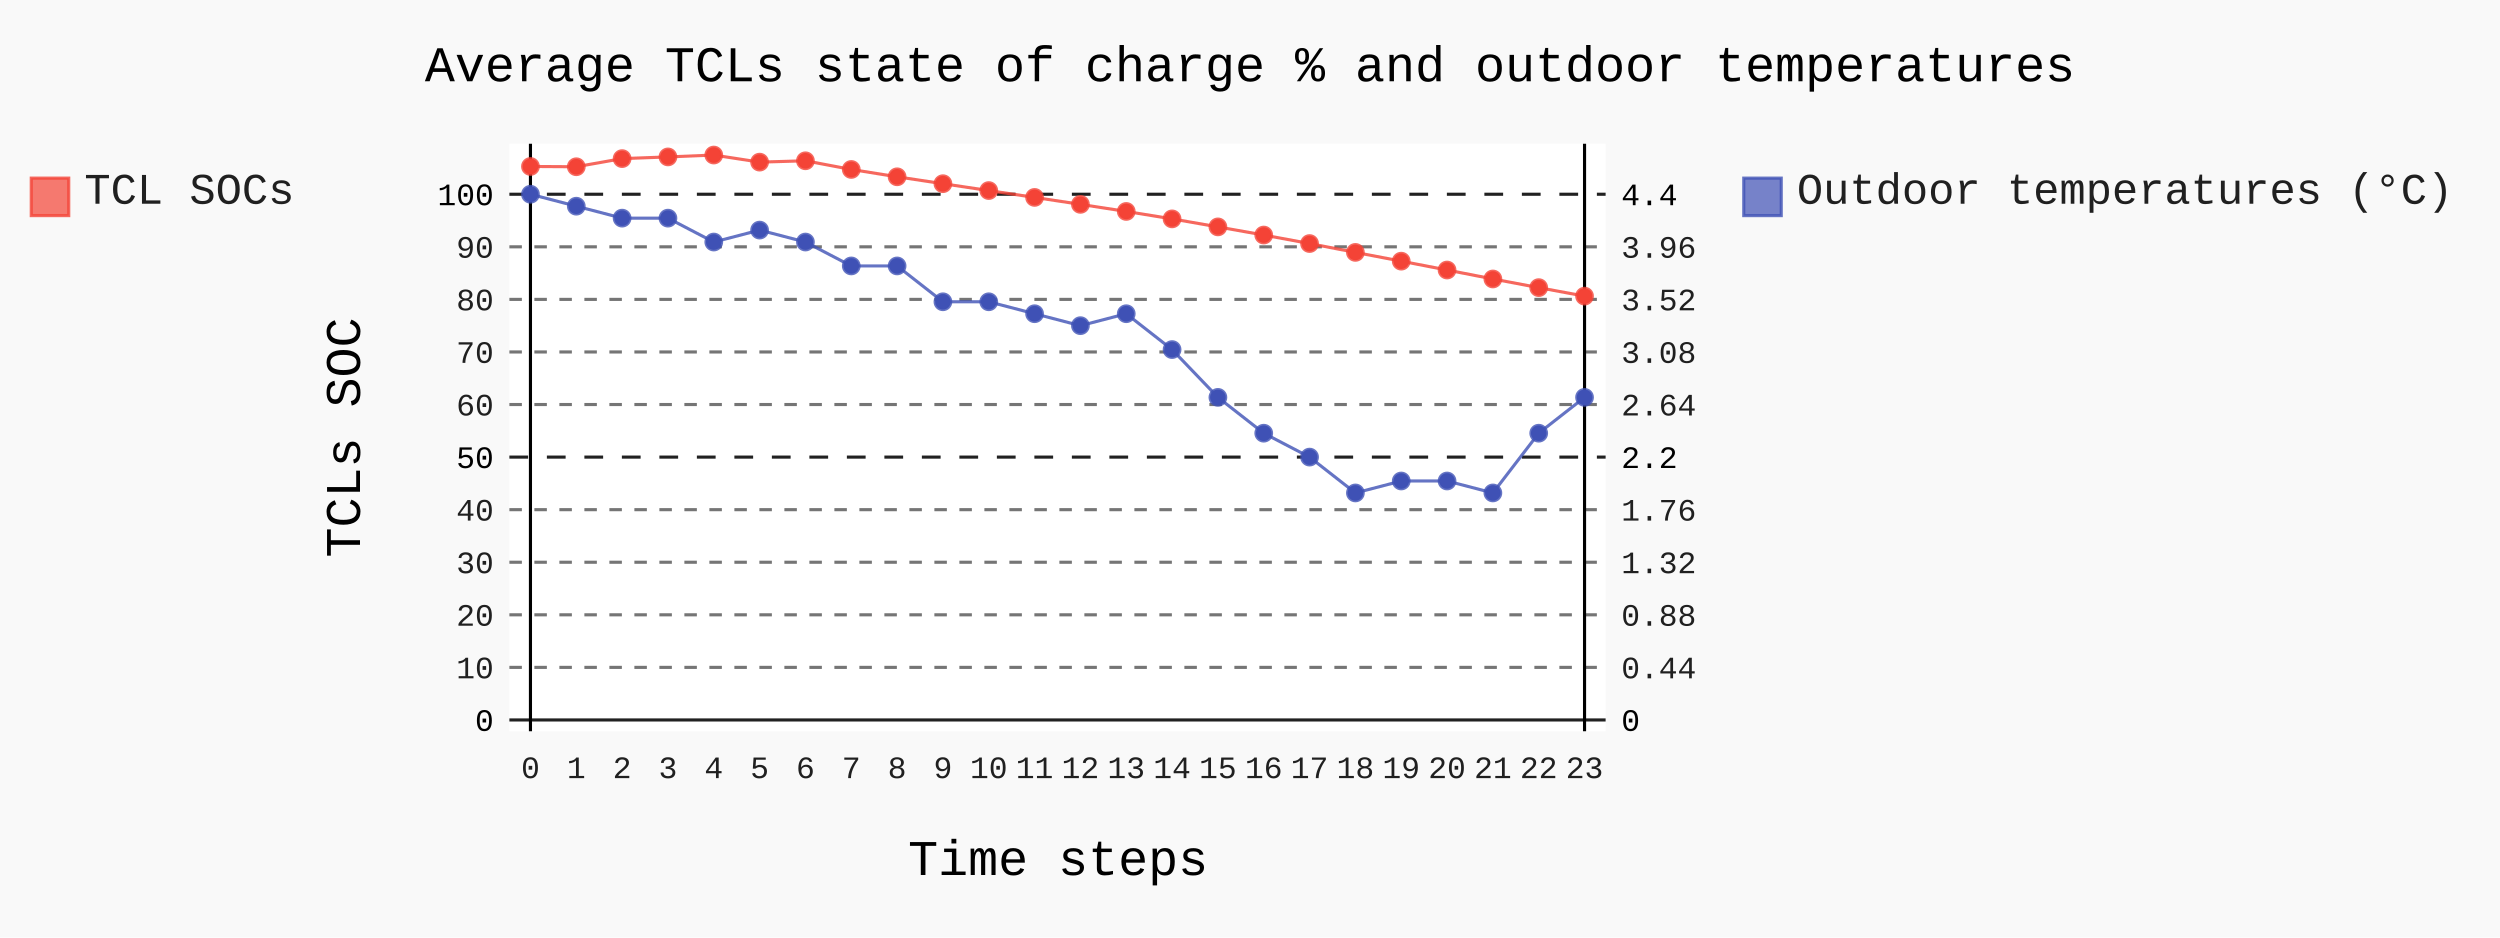
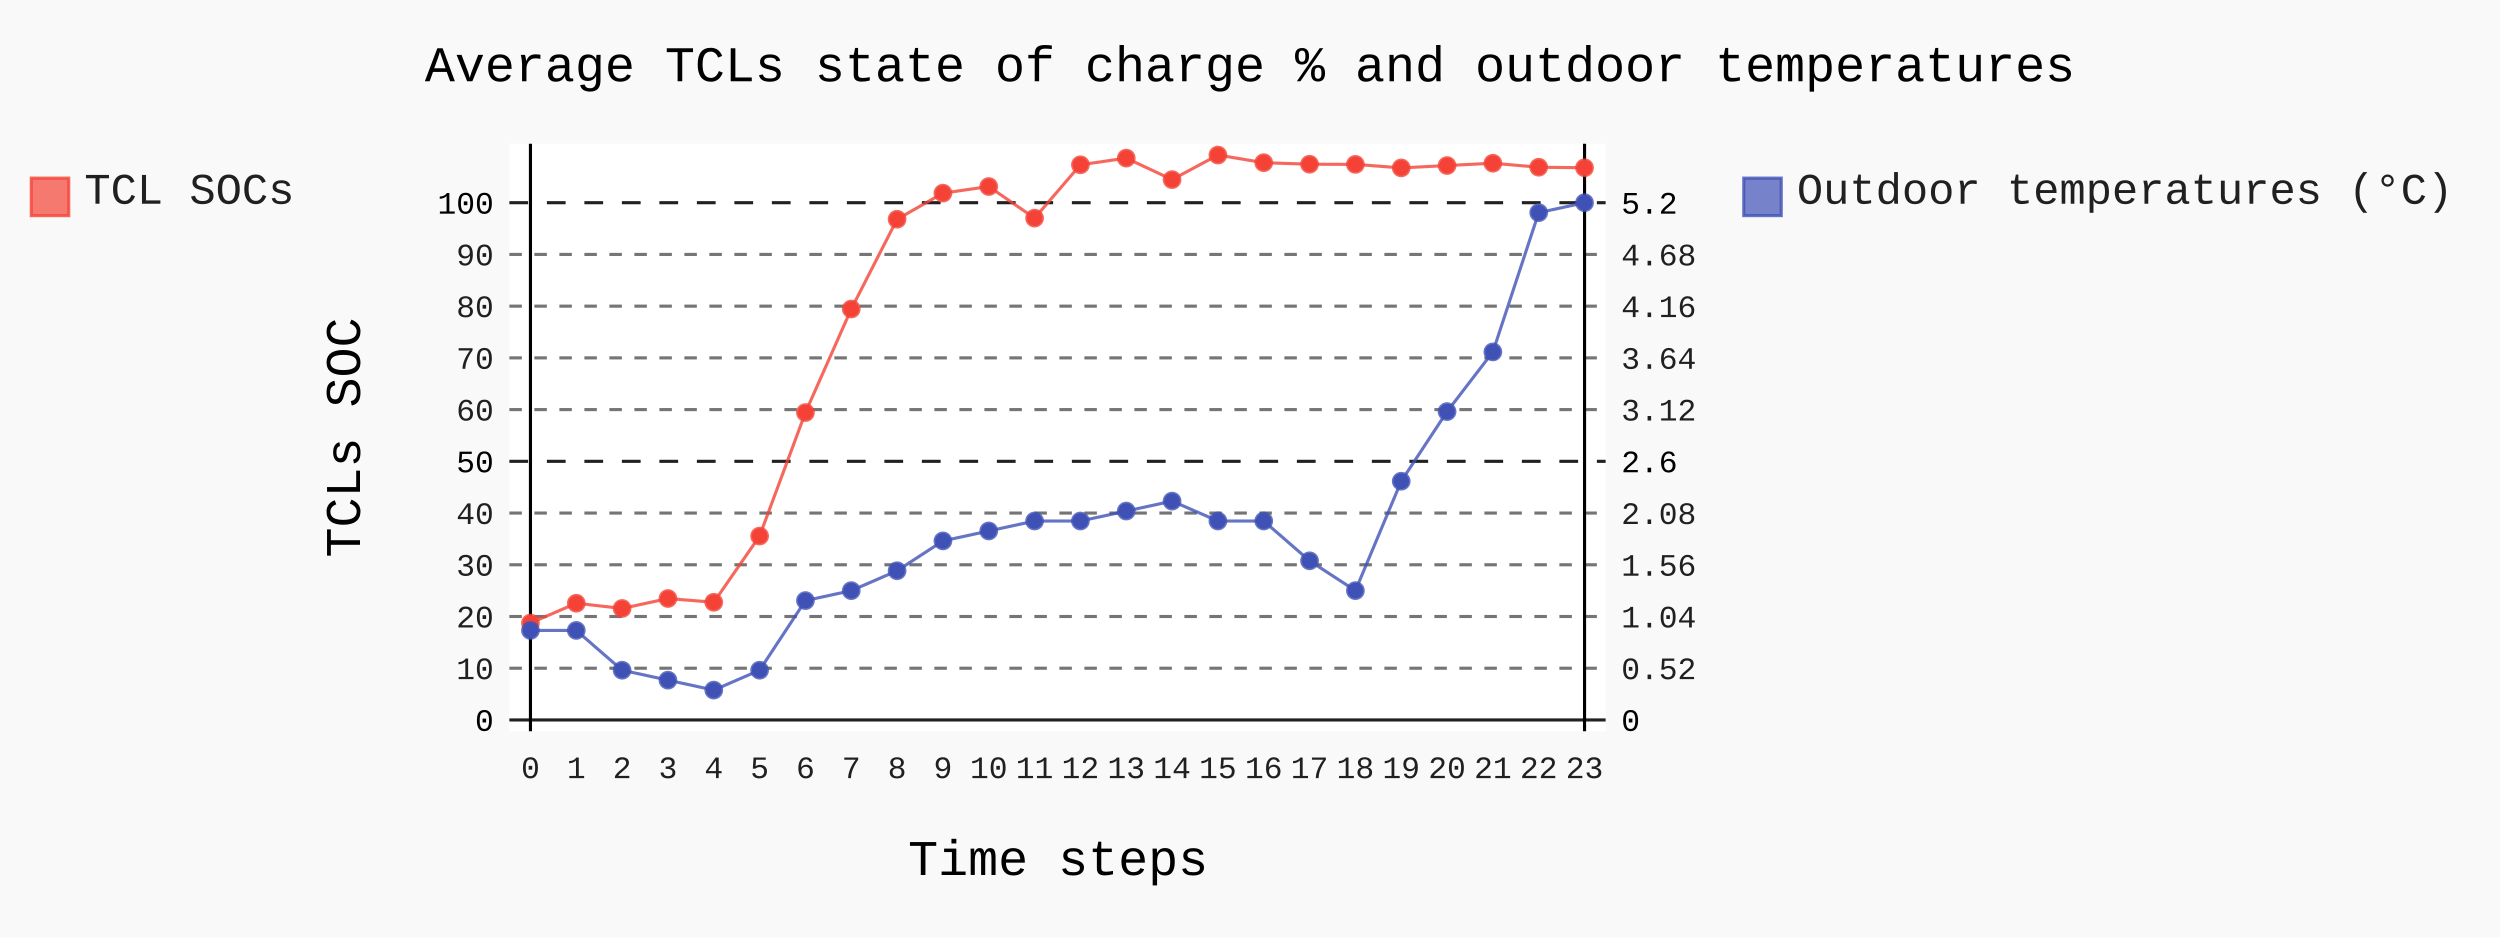
- <svg xmlns="http://www.w3.org/2000/svg" id="chart-4a609b96-b99b-4dd5-88bd-32465a8b8b81" class="pygal-chart" viewBox="0 0 800 300">
+ <svg xmlns="http://www.w3.org/2000/svg" id="chart-dc5933a9-aab1-45d4-a702-d2ecedd98a89" class="pygal-chart" viewBox="0 0 800 300">
  <defs>
-     <style type="text/css">#chart-4a609b96-b99b-4dd5-88bd-32465a8b8b81{-webkit-user-select:none;-webkit-font-smoothing:antialiased;font-family:Consolas,"Liberation Mono",Menlo,Courier,monospace}#chart-4a609b96-b99b-4dd5-88bd-32465a8b8b81 .title{font-family:Consolas,"Liberation Mono",Menlo,Courier,monospace;font-size:16px}#chart-4a609b96-b99b-4dd5-88bd-32465a8b8b81 .legends .legend text{font-family:Consolas,"Liberation Mono",Menlo,Courier,monospace;font-size:14px}#chart-4a609b96-b99b-4dd5-88bd-32465a8b8b81 .axis text{font-family:Consolas,"Liberation Mono",Menlo,Courier,monospace;font-size:10px}#chart-4a609b96-b99b-4dd5-88bd-32465a8b8b81 .axis text.major{font-family:Consolas,"Liberation Mono",Menlo,Courier,monospace;font-size:10px}#chart-4a609b96-b99b-4dd5-88bd-32465a8b8b81 .text-overlay text.value{font-family:Consolas,"Liberation Mono",Menlo,Courier,monospace;font-size:16px}#chart-4a609b96-b99b-4dd5-88bd-32465a8b8b81 .text-overlay text.label{font-family:Consolas,"Liberation Mono",Menlo,Courier,monospace;font-size:10px}#chart-4a609b96-b99b-4dd5-88bd-32465a8b8b81 .tooltip{font-family:Consolas,"Liberation Mono",Menlo,Courier,monospace;font-size:14px}#chart-4a609b96-b99b-4dd5-88bd-32465a8b8b81 text.no_data{font-family:Consolas,"Liberation Mono",Menlo,Courier,monospace;font-size:64px}
- #chart-4a609b96-b99b-4dd5-88bd-32465a8b8b81{background-color:rgba(249,249,249,1)}#chart-4a609b96-b99b-4dd5-88bd-32465a8b8b81 path,#chart-4a609b96-b99b-4dd5-88bd-32465a8b8b81 line,#chart-4a609b96-b99b-4dd5-88bd-32465a8b8b81 rect,#chart-4a609b96-b99b-4dd5-88bd-32465a8b8b81 circle{-webkit-transition:150ms;-moz-transition:150ms;transition:150ms}#chart-4a609b96-b99b-4dd5-88bd-32465a8b8b81 .graph &gt; .background{fill:rgba(249,249,249,1)}#chart-4a609b96-b99b-4dd5-88bd-32465a8b8b81 .plot &gt; .background{fill:rgba(255,255,255,1)}#chart-4a609b96-b99b-4dd5-88bd-32465a8b8b81 .graph{fill:rgba(0,0,0,.87)}#chart-4a609b96-b99b-4dd5-88bd-32465a8b8b81 text.no_data{fill:rgba(0,0,0,1)}#chart-4a609b96-b99b-4dd5-88bd-32465a8b8b81 .title{fill:rgba(0,0,0,1)}#chart-4a609b96-b99b-4dd5-88bd-32465a8b8b81 .legends .legend text{fill:rgba(0,0,0,.87)}#chart-4a609b96-b99b-4dd5-88bd-32465a8b8b81 .legends .legend:hover text{fill:rgba(0,0,0,1)}#chart-4a609b96-b99b-4dd5-88bd-32465a8b8b81 .axis .line{stroke:rgba(0,0,0,1)}#chart-4a609b96-b99b-4dd5-88bd-32465a8b8b81 .axis .guide.line{stroke:rgba(0,0,0,.54)}#chart-4a609b96-b99b-4dd5-88bd-32465a8b8b81 .axis .major.line{stroke:rgba(0,0,0,.87)}#chart-4a609b96-b99b-4dd5-88bd-32465a8b8b81 .axis text.major{fill:rgba(0,0,0,1)}#chart-4a609b96-b99b-4dd5-88bd-32465a8b8b81 .axis.y .guides:hover .guide.line,#chart-4a609b96-b99b-4dd5-88bd-32465a8b8b81 .line-graph .axis.x .guides:hover .guide.line,#chart-4a609b96-b99b-4dd5-88bd-32465a8b8b81 .stackedline-graph .axis.x .guides:hover .guide.line,#chart-4a609b96-b99b-4dd5-88bd-32465a8b8b81 .xy-graph .axis.x .guides:hover .guide.line{stroke:rgba(0,0,0,1)}#chart-4a609b96-b99b-4dd5-88bd-32465a8b8b81 .axis .guides:hover text{fill:rgba(0,0,0,1)}#chart-4a609b96-b99b-4dd5-88bd-32465a8b8b81 .reactive{fill-opacity:.7;stroke-opacity:.8}#chart-4a609b96-b99b-4dd5-88bd-32465a8b8b81 .ci{stroke:rgba(0,0,0,.87)}#chart-4a609b96-b99b-4dd5-88bd-32465a8b8b81 .reactive.active,#chart-4a609b96-b99b-4dd5-88bd-32465a8b8b81 .active .reactive{fill-opacity:.8;stroke-opacity:.9;stroke-width:4}#chart-4a609b96-b99b-4dd5-88bd-32465a8b8b81 .ci .reactive.active{stroke-width:1.5}#chart-4a609b96-b99b-4dd5-88bd-32465a8b8b81 .series text{fill:rgba(0,0,0,1)}#chart-4a609b96-b99b-4dd5-88bd-32465a8b8b81 .tooltip rect{fill:rgba(255,255,255,1);stroke:rgba(0,0,0,1);-webkit-transition:opacity 150ms;-moz-transition:opacity 150ms;transition:opacity 150ms}#chart-4a609b96-b99b-4dd5-88bd-32465a8b8b81 .tooltip .label{fill:rgba(0,0,0,.87)}#chart-4a609b96-b99b-4dd5-88bd-32465a8b8b81 .tooltip .label{fill:rgba(0,0,0,.87)}#chart-4a609b96-b99b-4dd5-88bd-32465a8b8b81 .tooltip .legend{font-size:.8em;fill:rgba(0,0,0,.54)}#chart-4a609b96-b99b-4dd5-88bd-32465a8b8b81 .tooltip .x_label{font-size:.6em;fill:rgba(0,0,0,1)}#chart-4a609b96-b99b-4dd5-88bd-32465a8b8b81 .tooltip .xlink{font-size:.5em;text-decoration:underline}#chart-4a609b96-b99b-4dd5-88bd-32465a8b8b81 .tooltip .value{font-size:1.5em}#chart-4a609b96-b99b-4dd5-88bd-32465a8b8b81 .bound{font-size:.5em}#chart-4a609b96-b99b-4dd5-88bd-32465a8b8b81 .max-value{font-size:.75em;fill:rgba(0,0,0,.54)}#chart-4a609b96-b99b-4dd5-88bd-32465a8b8b81 .map-element{fill:rgba(255,255,255,1);stroke:rgba(0,0,0,.54) !important}#chart-4a609b96-b99b-4dd5-88bd-32465a8b8b81 .map-element .reactive{fill-opacity:inherit;stroke-opacity:inherit}#chart-4a609b96-b99b-4dd5-88bd-32465a8b8b81 .color-0,#chart-4a609b96-b99b-4dd5-88bd-32465a8b8b81 .color-0 a:visited{stroke:#F44336;fill:#F44336}#chart-4a609b96-b99b-4dd5-88bd-32465a8b8b81 .color-1,#chart-4a609b96-b99b-4dd5-88bd-32465a8b8b81 .color-1 a:visited{stroke:#3F51B5;fill:#3F51B5}#chart-4a609b96-b99b-4dd5-88bd-32465a8b8b81 .text-overlay .color-0 text{fill:black}#chart-4a609b96-b99b-4dd5-88bd-32465a8b8b81 .text-overlay .color-1 text{fill:black}
- #chart-4a609b96-b99b-4dd5-88bd-32465a8b8b81 text.no_data{text-anchor:middle}#chart-4a609b96-b99b-4dd5-88bd-32465a8b8b81 .guide.line{fill:none}#chart-4a609b96-b99b-4dd5-88bd-32465a8b8b81 .centered{text-anchor:middle}#chart-4a609b96-b99b-4dd5-88bd-32465a8b8b81 .title{text-anchor:middle}#chart-4a609b96-b99b-4dd5-88bd-32465a8b8b81 .legends .legend text{fill-opacity:1}#chart-4a609b96-b99b-4dd5-88bd-32465a8b8b81 .axis.x text{text-anchor:middle}#chart-4a609b96-b99b-4dd5-88bd-32465a8b8b81 .axis.x:not(.web) text[transform]{text-anchor:start}#chart-4a609b96-b99b-4dd5-88bd-32465a8b8b81 .axis.x:not(.web) text[transform].backwards{text-anchor:end}#chart-4a609b96-b99b-4dd5-88bd-32465a8b8b81 .axis.y text{text-anchor:end}#chart-4a609b96-b99b-4dd5-88bd-32465a8b8b81 .axis.y text[transform].backwards{text-anchor:start}#chart-4a609b96-b99b-4dd5-88bd-32465a8b8b81 .axis.y2 text{text-anchor:start}#chart-4a609b96-b99b-4dd5-88bd-32465a8b8b81 .axis.y2 text[transform].backwards{text-anchor:end}#chart-4a609b96-b99b-4dd5-88bd-32465a8b8b81 .axis .guide.line{stroke-dasharray:4,4}#chart-4a609b96-b99b-4dd5-88bd-32465a8b8b81 .axis .major.guide.line{stroke-dasharray:6,6}#chart-4a609b96-b99b-4dd5-88bd-32465a8b8b81 .horizontal .axis.y .guide.line,#chart-4a609b96-b99b-4dd5-88bd-32465a8b8b81 .horizontal .axis.y2 .guide.line,#chart-4a609b96-b99b-4dd5-88bd-32465a8b8b81 .vertical .axis.x .guide.line{opacity:0}#chart-4a609b96-b99b-4dd5-88bd-32465a8b8b81 .horizontal .axis.always_show .guide.line,#chart-4a609b96-b99b-4dd5-88bd-32465a8b8b81 .vertical .axis.always_show .guide.line{opacity:1 !important}#chart-4a609b96-b99b-4dd5-88bd-32465a8b8b81 .axis.y .guides:hover .guide.line,#chart-4a609b96-b99b-4dd5-88bd-32465a8b8b81 .axis.y2 .guides:hover .guide.line,#chart-4a609b96-b99b-4dd5-88bd-32465a8b8b81 .axis.x .guides:hover .guide.line{opacity:1}#chart-4a609b96-b99b-4dd5-88bd-32465a8b8b81 .axis .guides:hover text{opacity:1}#chart-4a609b96-b99b-4dd5-88bd-32465a8b8b81 .nofill{fill:none}#chart-4a609b96-b99b-4dd5-88bd-32465a8b8b81 .subtle-fill{fill-opacity:.2}#chart-4a609b96-b99b-4dd5-88bd-32465a8b8b81 .dot{stroke-width:1px;fill-opacity:1}#chart-4a609b96-b99b-4dd5-88bd-32465a8b8b81 .dot.active{stroke-width:5px}#chart-4a609b96-b99b-4dd5-88bd-32465a8b8b81 .dot.negative{fill:transparent}#chart-4a609b96-b99b-4dd5-88bd-32465a8b8b81 text,#chart-4a609b96-b99b-4dd5-88bd-32465a8b8b81 tspan{stroke:none !important}#chart-4a609b96-b99b-4dd5-88bd-32465a8b8b81 .series text.active{opacity:1}#chart-4a609b96-b99b-4dd5-88bd-32465a8b8b81 .tooltip rect{fill-opacity:.95;stroke-width:.5}#chart-4a609b96-b99b-4dd5-88bd-32465a8b8b81 .tooltip text{fill-opacity:1}#chart-4a609b96-b99b-4dd5-88bd-32465a8b8b81 .showable{visibility:hidden}#chart-4a609b96-b99b-4dd5-88bd-32465a8b8b81 .showable.shown{visibility:visible}#chart-4a609b96-b99b-4dd5-88bd-32465a8b8b81 .gauge-background{fill:rgba(229,229,229,1);stroke:none}#chart-4a609b96-b99b-4dd5-88bd-32465a8b8b81 .bg-lines{stroke:rgba(249,249,249,1);stroke-width:2px}</style>
+     <style type="text/css">#chart-dc5933a9-aab1-45d4-a702-d2ecedd98a89{-webkit-user-select:none;-webkit-font-smoothing:antialiased;font-family:Consolas,"Liberation Mono",Menlo,Courier,monospace}#chart-dc5933a9-aab1-45d4-a702-d2ecedd98a89 .title{font-family:Consolas,"Liberation Mono",Menlo,Courier,monospace;font-size:16px}#chart-dc5933a9-aab1-45d4-a702-d2ecedd98a89 .legends .legend text{font-family:Consolas,"Liberation Mono",Menlo,Courier,monospace;font-size:14px}#chart-dc5933a9-aab1-45d4-a702-d2ecedd98a89 .axis text{font-family:Consolas,"Liberation Mono",Menlo,Courier,monospace;font-size:10px}#chart-dc5933a9-aab1-45d4-a702-d2ecedd98a89 .axis text.major{font-family:Consolas,"Liberation Mono",Menlo,Courier,monospace;font-size:10px}#chart-dc5933a9-aab1-45d4-a702-d2ecedd98a89 .text-overlay text.value{font-family:Consolas,"Liberation Mono",Menlo,Courier,monospace;font-size:16px}#chart-dc5933a9-aab1-45d4-a702-d2ecedd98a89 .text-overlay text.label{font-family:Consolas,"Liberation Mono",Menlo,Courier,monospace;font-size:10px}#chart-dc5933a9-aab1-45d4-a702-d2ecedd98a89 .tooltip{font-family:Consolas,"Liberation Mono",Menlo,Courier,monospace;font-size:14px}#chart-dc5933a9-aab1-45d4-a702-d2ecedd98a89 text.no_data{font-family:Consolas,"Liberation Mono",Menlo,Courier,monospace;font-size:64px}
+ #chart-dc5933a9-aab1-45d4-a702-d2ecedd98a89{background-color:rgba(249,249,249,1)}#chart-dc5933a9-aab1-45d4-a702-d2ecedd98a89 path,#chart-dc5933a9-aab1-45d4-a702-d2ecedd98a89 line,#chart-dc5933a9-aab1-45d4-a702-d2ecedd98a89 rect,#chart-dc5933a9-aab1-45d4-a702-d2ecedd98a89 circle{-webkit-transition:150ms;-moz-transition:150ms;transition:150ms}#chart-dc5933a9-aab1-45d4-a702-d2ecedd98a89 .graph &gt; .background{fill:rgba(249,249,249,1)}#chart-dc5933a9-aab1-45d4-a702-d2ecedd98a89 .plot &gt; .background{fill:rgba(255,255,255,1)}#chart-dc5933a9-aab1-45d4-a702-d2ecedd98a89 .graph{fill:rgba(0,0,0,.87)}#chart-dc5933a9-aab1-45d4-a702-d2ecedd98a89 text.no_data{fill:rgba(0,0,0,1)}#chart-dc5933a9-aab1-45d4-a702-d2ecedd98a89 .title{fill:rgba(0,0,0,1)}#chart-dc5933a9-aab1-45d4-a702-d2ecedd98a89 .legends .legend text{fill:rgba(0,0,0,.87)}#chart-dc5933a9-aab1-45d4-a702-d2ecedd98a89 .legends .legend:hover text{fill:rgba(0,0,0,1)}#chart-dc5933a9-aab1-45d4-a702-d2ecedd98a89 .axis .line{stroke:rgba(0,0,0,1)}#chart-dc5933a9-aab1-45d4-a702-d2ecedd98a89 .axis .guide.line{stroke:rgba(0,0,0,.54)}#chart-dc5933a9-aab1-45d4-a702-d2ecedd98a89 .axis .major.line{stroke:rgba(0,0,0,.87)}#chart-dc5933a9-aab1-45d4-a702-d2ecedd98a89 .axis text.major{fill:rgba(0,0,0,1)}#chart-dc5933a9-aab1-45d4-a702-d2ecedd98a89 .axis.y .guides:hover .guide.line,#chart-dc5933a9-aab1-45d4-a702-d2ecedd98a89 .line-graph .axis.x .guides:hover .guide.line,#chart-dc5933a9-aab1-45d4-a702-d2ecedd98a89 .stackedline-graph .axis.x .guides:hover .guide.line,#chart-dc5933a9-aab1-45d4-a702-d2ecedd98a89 .xy-graph .axis.x .guides:hover .guide.line{stroke:rgba(0,0,0,1)}#chart-dc5933a9-aab1-45d4-a702-d2ecedd98a89 .axis .guides:hover text{fill:rgba(0,0,0,1)}#chart-dc5933a9-aab1-45d4-a702-d2ecedd98a89 .reactive{fill-opacity:.7;stroke-opacity:.8}#chart-dc5933a9-aab1-45d4-a702-d2ecedd98a89 .ci{stroke:rgba(0,0,0,.87)}#chart-dc5933a9-aab1-45d4-a702-d2ecedd98a89 .reactive.active,#chart-dc5933a9-aab1-45d4-a702-d2ecedd98a89 .active .reactive{fill-opacity:.8;stroke-opacity:.9;stroke-width:4}#chart-dc5933a9-aab1-45d4-a702-d2ecedd98a89 .ci .reactive.active{stroke-width:1.5}#chart-dc5933a9-aab1-45d4-a702-d2ecedd98a89 .series text{fill:rgba(0,0,0,1)}#chart-dc5933a9-aab1-45d4-a702-d2ecedd98a89 .tooltip rect{fill:rgba(255,255,255,1);stroke:rgba(0,0,0,1);-webkit-transition:opacity 150ms;-moz-transition:opacity 150ms;transition:opacity 150ms}#chart-dc5933a9-aab1-45d4-a702-d2ecedd98a89 .tooltip .label{fill:rgba(0,0,0,.87)}#chart-dc5933a9-aab1-45d4-a702-d2ecedd98a89 .tooltip .label{fill:rgba(0,0,0,.87)}#chart-dc5933a9-aab1-45d4-a702-d2ecedd98a89 .tooltip .legend{font-size:.8em;fill:rgba(0,0,0,.54)}#chart-dc5933a9-aab1-45d4-a702-d2ecedd98a89 .tooltip .x_label{font-size:.6em;fill:rgba(0,0,0,1)}#chart-dc5933a9-aab1-45d4-a702-d2ecedd98a89 .tooltip .xlink{font-size:.5em;text-decoration:underline}#chart-dc5933a9-aab1-45d4-a702-d2ecedd98a89 .tooltip .value{font-size:1.5em}#chart-dc5933a9-aab1-45d4-a702-d2ecedd98a89 .bound{font-size:.5em}#chart-dc5933a9-aab1-45d4-a702-d2ecedd98a89 .max-value{font-size:.75em;fill:rgba(0,0,0,.54)}#chart-dc5933a9-aab1-45d4-a702-d2ecedd98a89 .map-element{fill:rgba(255,255,255,1);stroke:rgba(0,0,0,.54) !important}#chart-dc5933a9-aab1-45d4-a702-d2ecedd98a89 .map-element .reactive{fill-opacity:inherit;stroke-opacity:inherit}#chart-dc5933a9-aab1-45d4-a702-d2ecedd98a89 .color-0,#chart-dc5933a9-aab1-45d4-a702-d2ecedd98a89 .color-0 a:visited{stroke:#F44336;fill:#F44336}#chart-dc5933a9-aab1-45d4-a702-d2ecedd98a89 .color-1,#chart-dc5933a9-aab1-45d4-a702-d2ecedd98a89 .color-1 a:visited{stroke:#3F51B5;fill:#3F51B5}#chart-dc5933a9-aab1-45d4-a702-d2ecedd98a89 .text-overlay .color-0 text{fill:black}#chart-dc5933a9-aab1-45d4-a702-d2ecedd98a89 .text-overlay .color-1 text{fill:black}
+ #chart-dc5933a9-aab1-45d4-a702-d2ecedd98a89 text.no_data{text-anchor:middle}#chart-dc5933a9-aab1-45d4-a702-d2ecedd98a89 .guide.line{fill:none}#chart-dc5933a9-aab1-45d4-a702-d2ecedd98a89 .centered{text-anchor:middle}#chart-dc5933a9-aab1-45d4-a702-d2ecedd98a89 .title{text-anchor:middle}#chart-dc5933a9-aab1-45d4-a702-d2ecedd98a89 .legends .legend text{fill-opacity:1}#chart-dc5933a9-aab1-45d4-a702-d2ecedd98a89 .axis.x text{text-anchor:middle}#chart-dc5933a9-aab1-45d4-a702-d2ecedd98a89 .axis.x:not(.web) text[transform]{text-anchor:start}#chart-dc5933a9-aab1-45d4-a702-d2ecedd98a89 .axis.x:not(.web) text[transform].backwards{text-anchor:end}#chart-dc5933a9-aab1-45d4-a702-d2ecedd98a89 .axis.y text{text-anchor:end}#chart-dc5933a9-aab1-45d4-a702-d2ecedd98a89 .axis.y text[transform].backwards{text-anchor:start}#chart-dc5933a9-aab1-45d4-a702-d2ecedd98a89 .axis.y2 text{text-anchor:start}#chart-dc5933a9-aab1-45d4-a702-d2ecedd98a89 .axis.y2 text[transform].backwards{text-anchor:end}#chart-dc5933a9-aab1-45d4-a702-d2ecedd98a89 .axis .guide.line{stroke-dasharray:4,4}#chart-dc5933a9-aab1-45d4-a702-d2ecedd98a89 .axis .major.guide.line{stroke-dasharray:6,6}#chart-dc5933a9-aab1-45d4-a702-d2ecedd98a89 .horizontal .axis.y .guide.line,#chart-dc5933a9-aab1-45d4-a702-d2ecedd98a89 .horizontal .axis.y2 .guide.line,#chart-dc5933a9-aab1-45d4-a702-d2ecedd98a89 .vertical .axis.x .guide.line{opacity:0}#chart-dc5933a9-aab1-45d4-a702-d2ecedd98a89 .horizontal .axis.always_show .guide.line,#chart-dc5933a9-aab1-45d4-a702-d2ecedd98a89 .vertical .axis.always_show .guide.line{opacity:1 !important}#chart-dc5933a9-aab1-45d4-a702-d2ecedd98a89 .axis.y .guides:hover .guide.line,#chart-dc5933a9-aab1-45d4-a702-d2ecedd98a89 .axis.y2 .guides:hover .guide.line,#chart-dc5933a9-aab1-45d4-a702-d2ecedd98a89 .axis.x .guides:hover .guide.line{opacity:1}#chart-dc5933a9-aab1-45d4-a702-d2ecedd98a89 .axis .guides:hover text{opacity:1}#chart-dc5933a9-aab1-45d4-a702-d2ecedd98a89 .nofill{fill:none}#chart-dc5933a9-aab1-45d4-a702-d2ecedd98a89 .subtle-fill{fill-opacity:.2}#chart-dc5933a9-aab1-45d4-a702-d2ecedd98a89 .dot{stroke-width:1px;fill-opacity:1}#chart-dc5933a9-aab1-45d4-a702-d2ecedd98a89 .dot.active{stroke-width:5px}#chart-dc5933a9-aab1-45d4-a702-d2ecedd98a89 .dot.negative{fill:transparent}#chart-dc5933a9-aab1-45d4-a702-d2ecedd98a89 text,#chart-dc5933a9-aab1-45d4-a702-d2ecedd98a89 tspan{stroke:none !important}#chart-dc5933a9-aab1-45d4-a702-d2ecedd98a89 .series text.active{opacity:1}#chart-dc5933a9-aab1-45d4-a702-d2ecedd98a89 .tooltip rect{fill-opacity:.95;stroke-width:.5}#chart-dc5933a9-aab1-45d4-a702-d2ecedd98a89 .tooltip text{fill-opacity:1}#chart-dc5933a9-aab1-45d4-a702-d2ecedd98a89 .showable{visibility:hidden}#chart-dc5933a9-aab1-45d4-a702-d2ecedd98a89 .showable.shown{visibility:visible}#chart-dc5933a9-aab1-45d4-a702-d2ecedd98a89 .gauge-background{fill:rgba(229,229,229,1);stroke:none}#chart-dc5933a9-aab1-45d4-a702-d2ecedd98a89 .bg-lines{stroke:rgba(249,249,249,1);stroke-width:2px}</style>
  </defs>
  <g class="graph line-graph vertical">
    <rect x="0" y="0" width="800" height="300" class="background" />
    <g transform="translate(163, 46)" class="plot">
      <rect x="0" y="0" width="350.8" height="188" class="background" />
      <g class="axis y always_show">
        <g class="guides">
          <path d="M0 184.385 h350.8" class="axis major line" />
          <text x="-5" y="187.885" class="major">0</text>
        </g>
        <g class="guides">
-           <path d="M0 167.562 h350.8" class="guide line" />
-           <text x="-5" y="171.062" class="">10</text>
-         </g>
-         <g class="guides">
-           <path d="M0 150.74 h350.8" class="guide line" />
-           <text x="-5" y="154.24" class="">20</text>
-         </g>
-         <g class="guides">
-           <path d="M0 133.917 h350.8" class="guide line" />
-           <text x="-5" y="137.417" class="">30</text>
-         </g>
-         <g class="guides">
-           <path d="M0 117.094 h350.8" class="guide line" />
-           <text x="-5" y="120.594" class="">40</text>
-         </g>
-         <g class="guides">
-           <path d="M0 100.272 h350.8" class="major guide line" />
-           <text x="-5" y="103.772" class="major">50</text>
-         </g>
-         <g class="guides">
-           <path d="M0 83.449 h350.8" class="guide line" />
-           <text x="-5" y="86.949" class="">60</text>
-         </g>
-         <g class="guides">
-           <path d="M0 66.627 h350.8" class="guide line" />
-           <text x="-5" y="70.127" class="">70</text>
-         </g>
-         <g class="guides">
-           <path d="M0 49.804 h350.8" class="guide line" />
-           <text x="-5" y="53.304" class="">80</text>
-         </g>
-         <g class="guides">
-           <path d="M0 32.982 h350.8" class="guide line" />
-           <text x="-5" y="36.482" class="">90</text>
-         </g>
-         <g class="guides">
-           <path d="M0 16.159 h350.8" class="major guide line" />
-           <text x="-5" y="19.659" class="major">100</text>
+           <path d="M0 167.833 h350.8" class="guide line" />
+           <text x="-5" y="171.333" class="">10</text>
+         </g>
+         <g class="guides">
+           <path d="M0 151.281 h350.8" class="guide line" />
+           <text x="-5" y="154.781" class="">20</text>
+         </g>
+         <g class="guides">
+           <path d="M0 134.729 h350.8" class="guide line" />
+           <text x="-5" y="138.229" class="">30</text>
+         </g>
+         <g class="guides">
+           <path d="M0 118.177 h350.8" class="guide line" />
+           <text x="-5" y="121.677" class="">40</text>
+         </g>
+         <g class="guides">
+           <path d="M0 101.625 h350.8" class="major guide line" />
+           <text x="-5" y="105.125" class="major">50</text>
+         </g>
+         <g class="guides">
+           <path d="M0 85.073 h350.8" class="guide line" />
+           <text x="-5" y="88.573" class="">60</text>
+         </g>
+         <g class="guides">
+           <path d="M0 68.521 h350.8" class="guide line" />
+           <text x="-5" y="72.021" class="">70</text>
+         </g>
+         <g class="guides">
+           <path d="M0 51.969 h350.8" class="guide line" />
+           <text x="-5" y="55.469" class="">80</text>
+         </g>
+         <g class="guides">
+           <path d="M0 35.417 h350.8" class="guide line" />
+           <text x="-5" y="38.917" class="">90</text>
+         </g>
+         <g class="guides">
+           <path d="M0 18.865 h350.8" class="major guide line" />
+           <text x="-5" y="22.365" class="major">100</text>
        </g>
      </g>
      <g class="axis y2">
        <g class="guides">
          <text x="355.8" y="187.885" class="major">0</text>
        </g>
        <g class="guides">
-           <text x="355.8" y="171.062" class="">0.44</text>
-         </g>
-         <g class="guides">
-           <text x="355.8" y="154.24" class="">0.88</text>
-         </g>
-         <g class="guides">
-           <text x="355.8" y="137.417" class="">1.32</text>
-         </g>
-         <g class="guides">
-           <text x="355.8" y="120.594" class="">1.76</text>
-         </g>
-         <g class="guides">
-           <text x="355.8" y="103.772" class="major">2.2</text>
-         </g>
-         <g class="guides">
-           <text x="355.8" y="86.949" class="">2.64</text>
-         </g>
-         <g class="guides">
-           <text x="355.8" y="70.127" class="">3.08</text>
-         </g>
-         <g class="guides">
-           <text x="355.8" y="53.304" class="">3.52</text>
-         </g>
-         <g class="guides">
-           <text x="355.8" y="36.482" class="">3.96</text>
-         </g>
-         <g class="guides">
-           <text x="355.8" y="19.659" class="major">4.4</text>
+           <text x="355.8" y="171.333" class="">0.52</text>
+         </g>
+         <g class="guides">
+           <text x="355.8" y="154.781" class="">1.04</text>
+         </g>
+         <g class="guides">
+           <text x="355.8" y="138.229" class="">1.56</text>
+         </g>
+         <g class="guides">
+           <text x="355.8" y="121.677" class="">2.08</text>
+         </g>
+         <g class="guides">
+           <text x="355.8" y="105.125" class="major">2.6</text>
+         </g>
+         <g class="guides">
+           <text x="355.8" y="88.573" class="">3.12</text>
+         </g>
+         <g class="guides">
+           <text x="355.8" y="72.021" class="">3.64</text>
+         </g>
+         <g class="guides">
+           <text x="355.8" y="55.469" class="">4.16</text>
+         </g>
+         <g class="guides">
+           <text x="355.8" y="38.917" class="">4.68</text>
+         </g>
+         <g class="guides">
+           <text x="355.8" y="22.365" class="major">5.2</text>
        </g>
      </g>
      <g class="axis x">
        <g class="guides">
          <path d="M6.746 0 v188" class="axis line" />
          <text x="6.746" y="203.0" class="">0</text>
        </g>
        <g class="guides">
          <path d="M21.412 0 v188" class="guide line" />
          <text x="21.412" y="203.0" class="">1</text>
        </g>
        <g class="guides">
          <path d="M36.077 0 v188" class="guide line" />
          <text x="36.077" y="203.0" class="">2</text>
        </g>
        <g class="guides">
          <path d="M50.743 0 v188" class="guide line" />
          <text x="50.743" y="203.0" class="">3</text>
        </g>
        <g class="guides">
          <path d="M65.408 0 v188" class="guide line" />
          <text x="65.408" y="203.0" class="">4</text>
        </g>
        <g class="guides">
          <path d="M80.074 0 v188" class="guide line" />
          <text x="80.074" y="203.0" class="">5</text>
        </g>
        <g class="guides">
          <path d="M94.739 0 v188" class="guide line" />
          <text x="94.739" y="203.0" class="">6</text>
        </g>
        <g class="guides">
          <path d="M109.405 0 v188" class="guide line" />
          <text x="109.405" y="203.0" class="">7</text>
        </g>
        <g class="guides">
          <path d="M124.071 0 v188" class="guide line" />
          <text x="124.071" y="203.0" class="">8</text>
        </g>
        <g class="guides">
          <path d="M138.736 0 v188" class="guide line" />
          <text x="138.736" y="203.0" class="">9</text>
        </g>
        <g class="guides">
          <path d="M153.402 0 v188" class="guide line" />
          <text x="153.402" y="203.0" class="">10</text>
        </g>
        <g class="guides">
          <path d="M168.067 0 v188" class="guide line" />
          <text x="168.067" y="203.0" class="">11</text>
        </g>
        <g class="guides">
          <path d="M182.733 0 v188" class="guide line" />
          <text x="182.733" y="203.0" class="">12</text>
        </g>
        <g class="guides">
          <path d="M197.398 0 v188" class="guide line" />
          <text x="197.398" y="203.0" class="">13</text>
        </g>
        <g class="guides">
          <path d="M212.064 0 v188" class="guide line" />
          <text x="212.064" y="203.0" class="">14</text>
        </g>
        <g class="guides">
          <path d="M226.729 0 v188" class="guide line" />
          <text x="226.729" y="203.0" class="">15</text>
        </g>
        <g class="guides">
          <path d="M241.395 0 v188" class="guide line" />
          <text x="241.395" y="203.0" class="">16</text>
        </g>
        <g class="guides">
          <path d="M256.061 0 v188" class="guide line" />
          <text x="256.061" y="203.0" class="">17</text>
        </g>
        <g class="guides">
          <path d="M270.726 0 v188" class="guide line" />
          <text x="270.726" y="203.0" class="">18</text>
        </g>
        <g class="guides">
          <path d="M285.392 0 v188" class="guide line" />
          <text x="285.392" y="203.0" class="">19</text>
        </g>
        <g class="guides">
          <path d="M300.057 0 v188" class="guide line" />
          <text x="300.057" y="203.0" class="">20</text>
        </g>
        <g class="guides">
          <path d="M314.723 0 v188" class="guide line" />
          <text x="314.723" y="203.0" class="">21</text>
        </g>
        <g class="guides">
          <path d="M329.388 0 v188" class="guide line" />
          <text x="329.388" y="203.0" class="">22</text>
        </g>
        <g class="guides">
          <path d="M344.054 0 v188" class="line" />
          <text x="344.054" y="203.0" class="">23</text>
        </g>
      </g>
      <g class="series serie-0 color-0">
-         <path d="M6.746 7.269 L21.412 7.361 36.077 4.757 50.743 4.214 65.408 3.615 80.074 5.882 94.739 5.451 109.405 8.224 124.071 10.576 138.736 12.784 153.402 14.98 168.067 17.172 182.733 19.394 197.398 21.663 212.064 24.044 226.729 26.604 241.395 29.214 256.061 31.936 270.726 34.766 285.392 37.572 300.057 40.409 314.723 43.272 329.388 46.041 344.054 48.761" class="line reactive nofill" />
+         <path d="M6.746 153.375 L21.412 147.039 36.077 148.708 50.743 145.526 65.408 146.733 80.074 125.539 94.739 86.013 109.405 52.886 124.071 24.162 138.736 15.804 153.402 13.686 168.067 23.799 182.733 6.732 197.398 4.597 212.064 11.475 226.729 3.615 241.395 6.057 256.061 6.551 270.726 6.601 285.392 7.727 300.057 6.974 314.723 6.233 329.388 7.511 344.054 7.683" class="line reactive nofill" />
      </g>
      <g class="series serie-1 color-1">
-         <path d="M6.746 16.159 L21.412 19.982 36.077 23.806 50.743 23.806 65.408 31.452 80.074 27.629 94.739 31.452 109.405 39.099 124.071 39.099 138.736 50.569 153.402 50.569 168.067 54.392 182.733 58.215 197.398 54.392 212.064 65.862 226.729 81.155 241.395 92.625 256.061 100.272 270.726 111.742 285.392 107.918 300.057 107.918 314.723 111.742 329.388 92.625 344.054 81.155" class="line reactive nofill" />
+         <path d="M6.746 155.737 L21.412 155.737 36.077 168.469 50.743 171.652 65.408 174.835 80.074 168.469 94.739 146.188 109.405 143.005 124.071 136.639 138.736 127.089 153.402 123.906 168.067 120.723 182.733 120.723 197.398 117.54 212.064 114.357 226.729 120.723 241.395 120.723 256.061 133.455 270.726 143.005 285.392 107.991 300.057 85.709 314.723 66.611 329.388 22.048 344.054 18.865" class="line reactive nofill" />
      </g>
    </g>
    <g class="titles">
      <text x="400.0" y="26" class="title plot_title">Average TCLs state of charge % and outdoor temperatures</text>
      <text x="338.6" y="280" class="title">Time steps</text>
      <text x="89.2" y="166.0" class="title" transform="rotate(-90 89.2 140)">TCLs SOC</text>
    </g>
    <g transform="translate(163, 46)" class="plot overlay">
      <g class="series serie-0 color-0">
        <g class="dots">
-           <circle cx="6.746" cy="7.269" r="2.5" class="dot reactive tooltip-trigger" />
-         </g>
-         <g class="dots">
-           <circle cx="21.412" cy="7.361" r="2.5" class="dot reactive tooltip-trigger" />
-         </g>
-         <g class="dots">
-           <circle cx="36.077" cy="4.757" r="2.5" class="dot reactive tooltip-trigger" />
-         </g>
-         <g class="dots">
-           <circle cx="50.743" cy="4.214" r="2.5" class="dot reactive tooltip-trigger" />
-         </g>
-         <g class="dots">
-           <circle cx="65.408" cy="3.615" r="2.5" class="dot reactive tooltip-trigger" />
-         </g>
-         <g class="dots">
-           <circle cx="80.074" cy="5.882" r="2.5" class="dot reactive tooltip-trigger" />
-         </g>
-         <g class="dots">
-           <circle cx="94.739" cy="5.451" r="2.5" class="dot reactive tooltip-trigger" />
-         </g>
-         <g class="dots">
-           <circle cx="109.405" cy="8.224" r="2.5" class="dot reactive tooltip-trigger" />
-         </g>
-         <g class="dots">
-           <circle cx="124.071" cy="10.576" r="2.5" class="dot reactive tooltip-trigger" />
-         </g>
-         <g class="dots">
-           <circle cx="138.736" cy="12.784" r="2.5" class="dot reactive tooltip-trigger" />
-         </g>
-         <g class="dots">
-           <circle cx="153.402" cy="14.98" r="2.5" class="dot reactive tooltip-trigger" />
-         </g>
-         <g class="dots">
-           <circle cx="168.067" cy="17.172" r="2.5" class="dot reactive tooltip-trigger" />
-         </g>
-         <g class="dots">
-           <circle cx="182.733" cy="19.394" r="2.5" class="dot reactive tooltip-trigger" />
-         </g>
-         <g class="dots">
-           <circle cx="197.398" cy="21.663" r="2.5" class="dot reactive tooltip-trigger" />
-         </g>
-         <g class="dots">
-           <circle cx="212.064" cy="24.044" r="2.5" class="dot reactive tooltip-trigger" />
-         </g>
-         <g class="dots">
-           <circle cx="226.729" cy="26.604" r="2.5" class="dot reactive tooltip-trigger" />
-         </g>
-         <g class="dots">
-           <circle cx="241.395" cy="29.214" r="2.5" class="dot reactive tooltip-trigger" />
-         </g>
-         <g class="dots">
-           <circle cx="256.061" cy="31.936" r="2.5" class="dot reactive tooltip-trigger" />
-         </g>
-         <g class="dots">
-           <circle cx="270.726" cy="34.766" r="2.5" class="dot reactive tooltip-trigger" />
-         </g>
-         <g class="dots">
-           <circle cx="285.392" cy="37.572" r="2.5" class="dot reactive tooltip-trigger" />
-         </g>
-         <g class="dots">
-           <circle cx="300.057" cy="40.409" r="2.5" class="dot reactive tooltip-trigger" />
-         </g>
-         <g class="dots">
-           <circle cx="314.723" cy="43.272" r="2.5" class="dot reactive tooltip-trigger" />
-         </g>
-         <g class="dots">
-           <circle cx="329.388" cy="46.041" r="2.5" class="dot reactive tooltip-trigger" />
-         </g>
-         <g class="dots">
-           <circle cx="344.054" cy="48.761" r="2.5" class="dot reactive tooltip-trigger" />
+           <circle cx="6.746" cy="153.375" r="2.5" class="dot reactive tooltip-trigger" />
+         </g>
+         <g class="dots">
+           <circle cx="21.412" cy="147.039" r="2.5" class="dot reactive tooltip-trigger" />
+         </g>
+         <g class="dots">
+           <circle cx="36.077" cy="148.708" r="2.5" class="dot reactive tooltip-trigger" />
+         </g>
+         <g class="dots">
+           <circle cx="50.743" cy="145.526" r="2.5" class="dot reactive tooltip-trigger" />
+         </g>
+         <g class="dots">
+           <circle cx="65.408" cy="146.733" r="2.5" class="dot reactive tooltip-trigger" />
+         </g>
+         <g class="dots">
+           <circle cx="80.074" cy="125.539" r="2.5" class="dot reactive tooltip-trigger" />
+         </g>
+         <g class="dots">
+           <circle cx="94.739" cy="86.013" r="2.5" class="dot reactive tooltip-trigger" />
+         </g>
+         <g class="dots">
+           <circle cx="109.405" cy="52.886" r="2.5" class="dot reactive tooltip-trigger" />
+         </g>
+         <g class="dots">
+           <circle cx="124.071" cy="24.162" r="2.5" class="dot reactive tooltip-trigger" />
+         </g>
+         <g class="dots">
+           <circle cx="138.736" cy="15.804" r="2.5" class="dot reactive tooltip-trigger" />
+         </g>
+         <g class="dots">
+           <circle cx="153.402" cy="13.686" r="2.5" class="dot reactive tooltip-trigger" />
+         </g>
+         <g class="dots">
+           <circle cx="168.067" cy="23.799" r="2.5" class="dot reactive tooltip-trigger" />
+         </g>
+         <g class="dots">
+           <circle cx="182.733" cy="6.732" r="2.5" class="dot reactive tooltip-trigger" />
+         </g>
+         <g class="dots">
+           <circle cx="197.398" cy="4.597" r="2.5" class="dot reactive tooltip-trigger" />
+         </g>
+         <g class="dots">
+           <circle cx="212.064" cy="11.475" r="2.5" class="dot reactive tooltip-trigger" />
+         </g>
+         <g class="dots">
+           <circle cx="226.729" cy="3.615" r="2.5" class="dot reactive tooltip-trigger" />
+         </g>
+         <g class="dots">
+           <circle cx="241.395" cy="6.057" r="2.5" class="dot reactive tooltip-trigger" />
+         </g>
+         <g class="dots">
+           <circle cx="256.061" cy="6.551" r="2.5" class="dot reactive tooltip-trigger" />
+         </g>
+         <g class="dots">
+           <circle cx="270.726" cy="6.601" r="2.5" class="dot reactive tooltip-trigger" />
+         </g>
+         <g class="dots">
+           <circle cx="285.392" cy="7.727" r="2.5" class="dot reactive tooltip-trigger" />
+         </g>
+         <g class="dots">
+           <circle cx="300.057" cy="6.974" r="2.5" class="dot reactive tooltip-trigger" />
+         </g>
+         <g class="dots">
+           <circle cx="314.723" cy="6.233" r="2.5" class="dot reactive tooltip-trigger" />
+         </g>
+         <g class="dots">
+           <circle cx="329.388" cy="7.511" r="2.5" class="dot reactive tooltip-trigger" />
+         </g>
+         <g class="dots">
+           <circle cx="344.054" cy="7.683" r="2.5" class="dot reactive tooltip-trigger" />
        </g>
      </g>
      <g class="series serie-1 color-1">
        <g class="dots">
-           <circle cx="6.746" cy="16.159" r="2.5" class="dot reactive tooltip-trigger" />
-         </g>
-         <g class="dots">
-           <circle cx="21.412" cy="19.982" r="2.5" class="dot reactive tooltip-trigger" />
-         </g>
-         <g class="dots">
-           <circle cx="36.077" cy="23.806" r="2.5" class="dot reactive tooltip-trigger" />
-         </g>
-         <g class="dots">
-           <circle cx="50.743" cy="23.806" r="2.5" class="dot reactive tooltip-trigger" />
-         </g>
-         <g class="dots">
-           <circle cx="65.408" cy="31.452" r="2.5" class="dot reactive tooltip-trigger" />
-         </g>
-         <g class="dots">
-           <circle cx="80.074" cy="27.629" r="2.5" class="dot reactive tooltip-trigger" />
-         </g>
-         <g class="dots">
-           <circle cx="94.739" cy="31.452" r="2.5" class="dot reactive tooltip-trigger" />
-         </g>
-         <g class="dots">
-           <circle cx="109.405" cy="39.099" r="2.5" class="dot reactive tooltip-trigger" />
-         </g>
-         <g class="dots">
-           <circle cx="124.071" cy="39.099" r="2.5" class="dot reactive tooltip-trigger" />
-         </g>
-         <g class="dots">
-           <circle cx="138.736" cy="50.569" r="2.5" class="dot reactive tooltip-trigger" />
-         </g>
-         <g class="dots">
-           <circle cx="153.402" cy="50.569" r="2.5" class="dot reactive tooltip-trigger" />
-         </g>
-         <g class="dots">
-           <circle cx="168.067" cy="54.392" r="2.5" class="dot reactive tooltip-trigger" />
-         </g>
-         <g class="dots">
-           <circle cx="182.733" cy="58.215" r="2.5" class="dot reactive tooltip-trigger" />
-         </g>
-         <g class="dots">
-           <circle cx="197.398" cy="54.392" r="2.5" class="dot reactive tooltip-trigger" />
-         </g>
-         <g class="dots">
-           <circle cx="212.064" cy="65.862" r="2.5" class="dot reactive tooltip-trigger" />
-         </g>
-         <g class="dots">
-           <circle cx="226.729" cy="81.155" r="2.5" class="dot reactive tooltip-trigger" />
-         </g>
-         <g class="dots">
-           <circle cx="241.395" cy="92.625" r="2.5" class="dot reactive tooltip-trigger" />
-         </g>
-         <g class="dots">
-           <circle cx="256.061" cy="100.272" r="2.5" class="dot reactive tooltip-trigger" />
-         </g>
-         <g class="dots">
-           <circle cx="270.726" cy="111.742" r="2.5" class="dot reactive tooltip-trigger" />
-         </g>
-         <g class="dots">
-           <circle cx="285.392" cy="107.918" r="2.5" class="dot reactive tooltip-trigger" />
-         </g>
-         <g class="dots">
-           <circle cx="300.057" cy="107.918" r="2.5" class="dot reactive tooltip-trigger" />
-         </g>
-         <g class="dots">
-           <circle cx="314.723" cy="111.742" r="2.5" class="dot reactive tooltip-trigger" />
-         </g>
-         <g class="dots">
-           <circle cx="329.388" cy="92.625" r="2.5" class="dot reactive tooltip-trigger" />
-         </g>
-         <g class="dots">
-           <circle cx="344.054" cy="81.155" r="2.5" class="dot reactive tooltip-trigger" />
+           <circle cx="6.746" cy="155.737" r="2.5" class="dot reactive tooltip-trigger" />
+         </g>
+         <g class="dots">
+           <circle cx="21.412" cy="155.737" r="2.5" class="dot reactive tooltip-trigger" />
+         </g>
+         <g class="dots">
+           <circle cx="36.077" cy="168.469" r="2.5" class="dot reactive tooltip-trigger" />
+         </g>
+         <g class="dots">
+           <circle cx="50.743" cy="171.652" r="2.5" class="dot reactive tooltip-trigger" />
+         </g>
+         <g class="dots">
+           <circle cx="65.408" cy="174.835" r="2.5" class="dot reactive tooltip-trigger" />
+         </g>
+         <g class="dots">
+           <circle cx="80.074" cy="168.469" r="2.5" class="dot reactive tooltip-trigger" />
+         </g>
+         <g class="dots">
+           <circle cx="94.739" cy="146.188" r="2.5" class="dot reactive tooltip-trigger" />
+         </g>
+         <g class="dots">
+           <circle cx="109.405" cy="143.005" r="2.5" class="dot reactive tooltip-trigger" />
+         </g>
+         <g class="dots">
+           <circle cx="124.071" cy="136.639" r="2.5" class="dot reactive tooltip-trigger" />
+         </g>
+         <g class="dots">
+           <circle cx="138.736" cy="127.089" r="2.5" class="dot reactive tooltip-trigger" />
+         </g>
+         <g class="dots">
+           <circle cx="153.402" cy="123.906" r="2.5" class="dot reactive tooltip-trigger" />
+         </g>
+         <g class="dots">
+           <circle cx="168.067" cy="120.723" r="2.5" class="dot reactive tooltip-trigger" />
+         </g>
+         <g class="dots">
+           <circle cx="182.733" cy="120.723" r="2.5" class="dot reactive tooltip-trigger" />
+         </g>
+         <g class="dots">
+           <circle cx="197.398" cy="117.54" r="2.5" class="dot reactive tooltip-trigger" />
+         </g>
+         <g class="dots">
+           <circle cx="212.064" cy="114.357" r="2.5" class="dot reactive tooltip-trigger" />
+         </g>
+         <g class="dots">
+           <circle cx="226.729" cy="120.723" r="2.5" class="dot reactive tooltip-trigger" />
+         </g>
+         <g class="dots">
+           <circle cx="241.395" cy="120.723" r="2.5" class="dot reactive tooltip-trigger" />
+         </g>
+         <g class="dots">
+           <circle cx="256.061" cy="133.455" r="2.5" class="dot reactive tooltip-trigger" />
+         </g>
+         <g class="dots">
+           <circle cx="270.726" cy="143.005" r="2.5" class="dot reactive tooltip-trigger" />
+         </g>
+         <g class="dots">
+           <circle cx="285.392" cy="107.991" r="2.5" class="dot reactive tooltip-trigger" />
+         </g>
+         <g class="dots">
+           <circle cx="300.057" cy="85.709" r="2.5" class="dot reactive tooltip-trigger" />
+         </g>
+         <g class="dots">
+           <circle cx="314.723" cy="66.611" r="2.5" class="dot reactive tooltip-trigger" />
+         </g>
+         <g class="dots">
+           <circle cx="329.388" cy="22.048" r="2.5" class="dot reactive tooltip-trigger" />
+         </g>
+         <g class="dots">
+           <circle cx="344.054" cy="18.865" r="2.5" class="dot reactive tooltip-trigger" />
        </g>
      </g>
    </g>
    <g transform="translate(163, 46)" class="plot text-overlay">
      <g class="series serie-0 color-0" />
      <g class="series serie-1 color-1" />
    </g>
    <g transform="translate(163, 46)" class="plot tooltip-overlay">
      <g transform="translate(0 0)" style="opacity: 0" class="tooltip">
        <rect rx="0" ry="0" width="0" height="0" class="tooltip-box" />
        <g class="text" />
      </g>
    </g>
    <g transform="translate(10, 56)" class="legends">
      <g id="activate-serie-0" class="legend reactive activate-serie">
        <rect x="0.0" y="1.0" width="12" height="12" class="color-0 reactive" />
        <text x="17.0" y="9.2">TCL SOCs</text>
      </g>
    </g>
    <g transform="translate(558, 56)" class="legends">
      <g id="activate-serie-1" class="legend reactive activate-serie">
        <rect x="0.0" y="1.0" width="12" height="12" class="color-1 reactive" />
        <text x="17.0" y="9.2">Outdoor temperatures (°C)</text>
      </g>
    </g>
  </g>
</svg>
